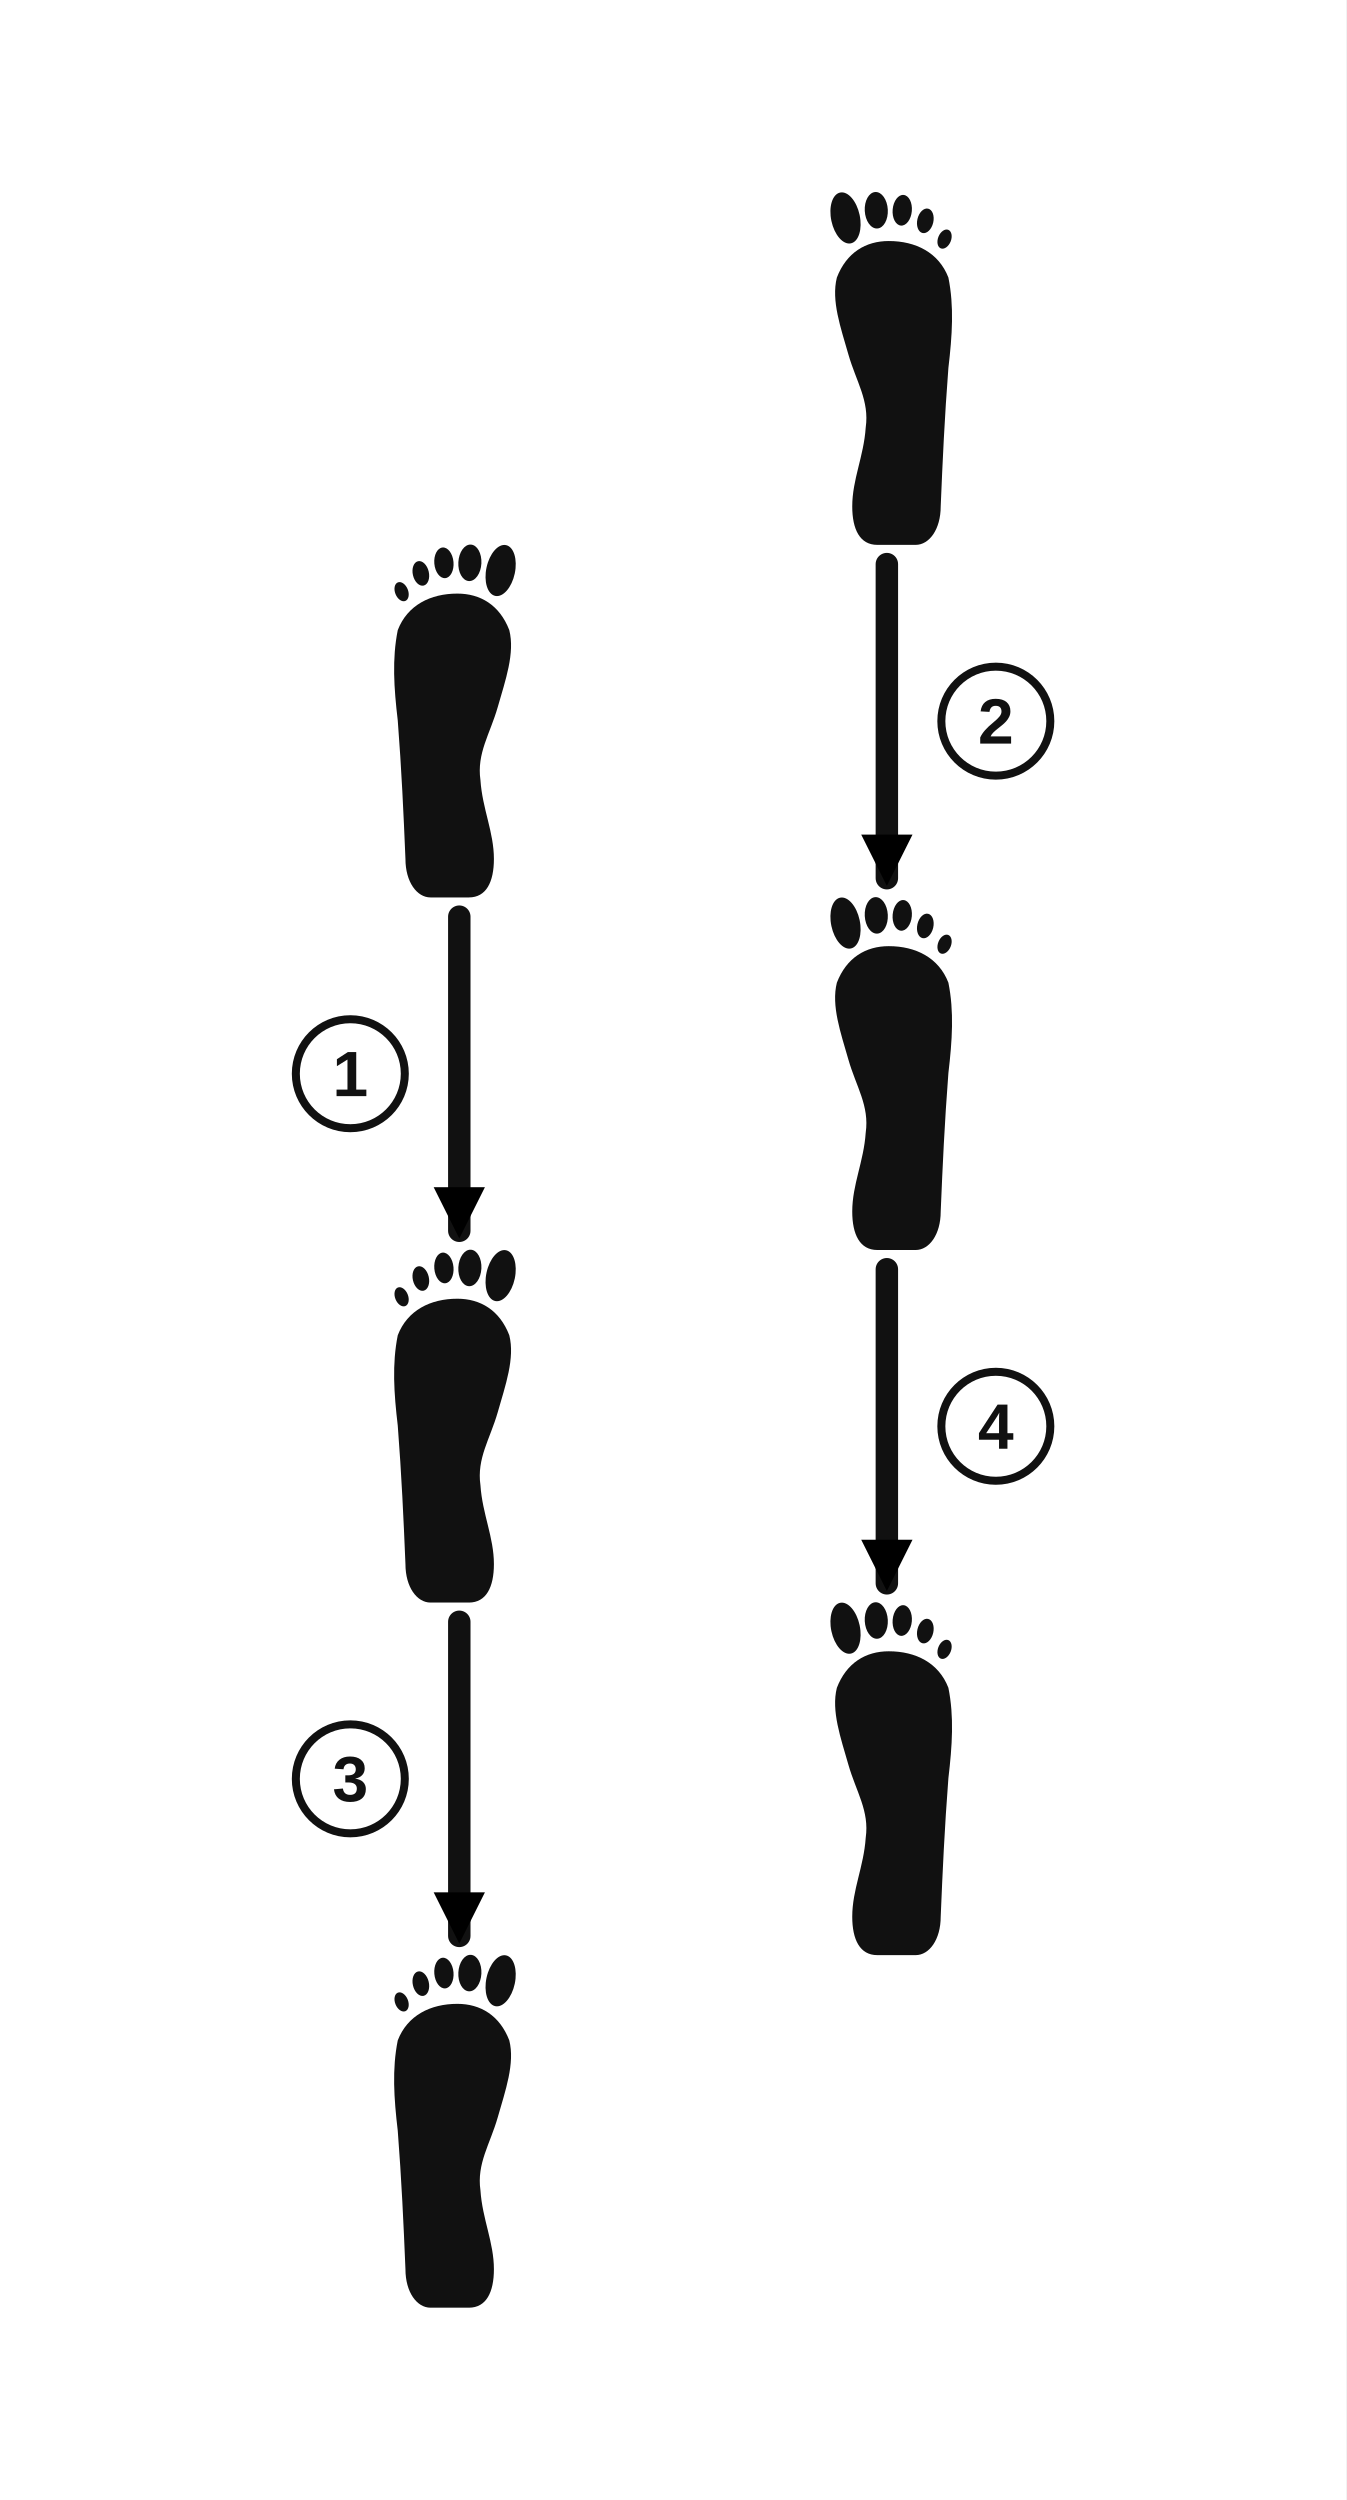
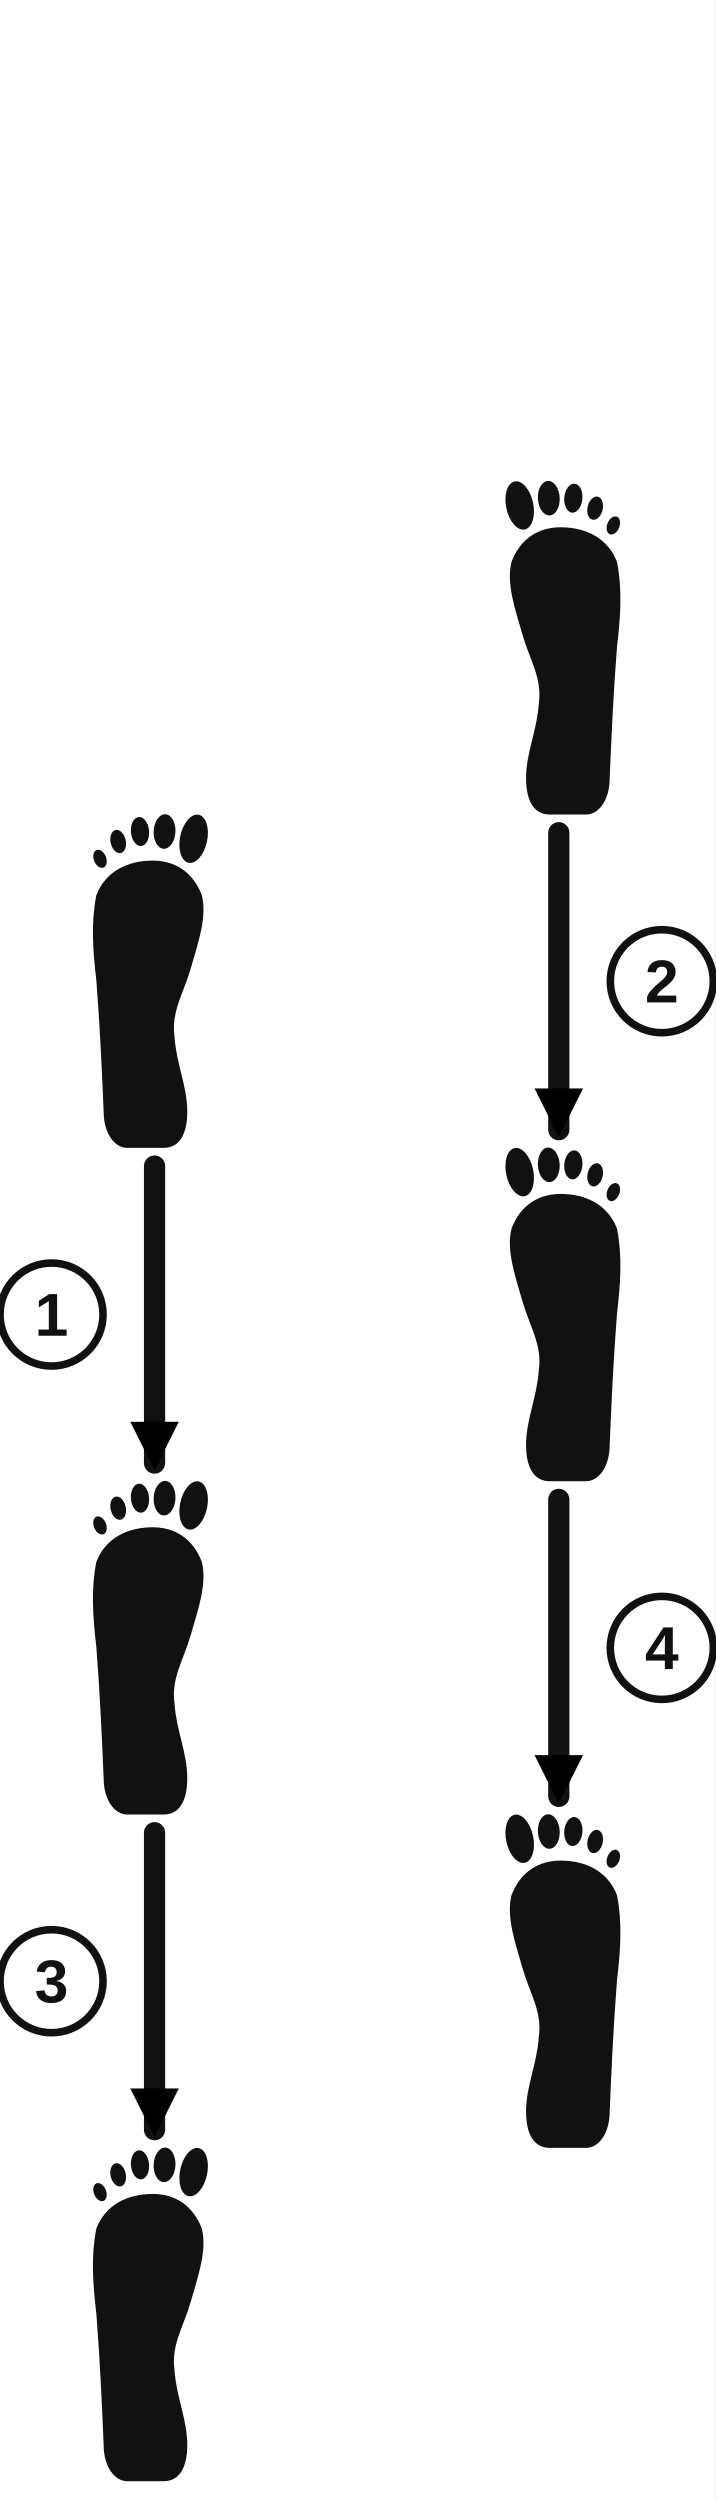
- <svg xmlns="http://www.w3.org/2000/svg" viewBox="0 0 420 780" role="img" aria-label="Okuri-ashi backward: left foot steps back (movements 1 and 3) while right foot follows (movements 2 and 4)">
+ <svg xmlns="http://www.w3.org/2000/svg" viewBox="0 0 236 825" role="img" aria-label="Okuri-ashi backward: left foot steps back (movements 1 and 3) while right foot follows (movements 2 and 4)">
  <defs>
    <g id="foot-r">
      <path d="M 45 224                C 36 224 32 216 32 204                C 32 190 38 178 39 163                C 41 149 34 139 30 125                C 26 111 21 97 24 85                C 29 72 39 66 51 66                C 65 66 77 72 82 85                C 85 100 84 115 82 132                C 80 158 79 180 78 204                C 78 216 72 224 65 224                Z" />
      <ellipse cx="28.5" cy="54" rx="7.5" ry="13.5" transform="rotate(-12 28.5 54)" />
      <ellipse cx="44.5" cy="50" rx="6" ry="9.5" transform="rotate(-3 44.5 50)" />
      <ellipse cx="58" cy="50" rx="5" ry="8" transform="rotate(5 58 50)" />
      <ellipse cx="70" cy="55.5" rx="4.2" ry="6.5" transform="rotate(13 70 55.5)" />
      <ellipse cx="80" cy="65" rx="3.4" ry="5.2" transform="rotate(22 80 65)" />
    </g>
    <g id="foot-l">
      <use href="#foot-r" transform="translate(100 0) scale(-1 1)" />
    </g>
    <marker id="ah" viewBox="0 0 10 10" refX="8.5" refY="5" markerWidth="16" markerHeight="16" orient="auto" markerUnits="userSpaceOnUse">
      <path d="M 0 0 L 10 5 L 0 10 Z" />
    </marker>
  </defs>
-   <rect width="420" height="780" fill="#ffffff" />
-   <use href="#foot-r" fill="#111111" transform="translate(246.7 35.6) scale(0.6)" />
-   <use href="#foot-r" fill="#111111" transform="translate(246.7 255.6) scale(0.6)" />
-   <use href="#foot-r" fill="#111111" transform="translate(246.7 475.6) scale(0.6)" />
-   <use href="#foot-l" fill="#111111" transform="translate(113.3 145.6) scale(0.6)" />
-   <use href="#foot-l" fill="#111111" transform="translate(113.3 365.6) scale(0.6)" />
-   <use href="#foot-l" fill="#111111" transform="translate(113.3 585.6) scale(0.6)" />
+   <rect width="236" height="825" fill="#ffffff" />
+   <use href="#foot-r" fill="#111111" transform="translate(154.4 134.4) scale(0.6)" />
+   <use href="#foot-r" fill="#111111" transform="translate(154.4 354.4) scale(0.6)" />
+   <use href="#foot-r" fill="#111111" transform="translate(154.4 574.4) scale(0.6)" />
+   <use href="#foot-l" fill="#111111" transform="translate(21.0 244.4) scale(0.6)" />
+   <use href="#foot-l" fill="#111111" transform="translate(21.0 464.4) scale(0.6)" />
+   <use href="#foot-l" fill="#111111" transform="translate(21.0 684.4) scale(0.6)" />
  <g stroke="#111111" stroke-width="7" stroke-linecap="round" fill="none">
-     <path d="M 276.7 396 L 276.7 494" marker-end="url(#ah)" />
-     <path d="M 276.7 176 L 276.7 274" marker-end="url(#ah)" />
-     <path d="M 143.3 506 L 143.3 604" marker-end="url(#ah)" />
-     <path d="M 143.3 286 L 143.3 384" marker-end="url(#ah)" />
+     <path d="M 184.4 494.8 L 184.4 592.8" marker-end="url(#ah)" />
+     <path d="M 184.4 274.8 L 184.4 372.8" marker-end="url(#ah)" />
+     <path d="M 51.0 604.8 L 51.0 702.8" marker-end="url(#ah)" />
+     <path d="M 51.0 384.8 L 51.0 482.8" marker-end="url(#ah)" />
  </g>
  <g font-family="Arial, Helvetica, sans-serif" font-size="20" font-weight="bold" text-anchor="middle">
-     <circle cx="310.7" cy="445" r="17" fill="#ffffff" stroke="#111111" stroke-width="2.5" />
-     <text x="310.7" y="445" dy="0.35em" fill="#111111">4</text>
-     <circle cx="310.7" cy="225" r="17" fill="#ffffff" stroke="#111111" stroke-width="2.5" />
-     <text x="310.7" y="225" dy="0.35em" fill="#111111">2</text>
-     <circle cx="109.3" cy="555" r="17" fill="#ffffff" stroke="#111111" stroke-width="2.5" />
-     <text x="109.3" y="555" dy="0.35em" fill="#111111">3</text>
-     <circle cx="109.3" cy="335" r="17" fill="#ffffff" stroke="#111111" stroke-width="2.5" />
-     <text x="109.3" y="335" dy="0.35em" fill="#111111">1</text>
+     <circle cx="218.4" cy="543.8" r="17" fill="#ffffff" stroke="#111111" stroke-width="2.5" />
+     <text x="218.4" y="543.8" dy="0.35em" fill="#111111">4</text>
+     <circle cx="218.4" cy="323.8" r="17" fill="#ffffff" stroke="#111111" stroke-width="2.5" />
+     <text x="218.4" y="323.8" dy="0.35em" fill="#111111">2</text>
+     <circle cx="17.0" cy="653.8" r="17" fill="#ffffff" stroke="#111111" stroke-width="2.5" />
+     <text x="17.0" y="653.8" dy="0.35em" fill="#111111">3</text>
+     <circle cx="17.0" cy="433.8" r="17" fill="#ffffff" stroke="#111111" stroke-width="2.5" />
+     <text x="17.0" y="433.8" dy="0.35em" fill="#111111">1</text>
  </g>
</svg>
